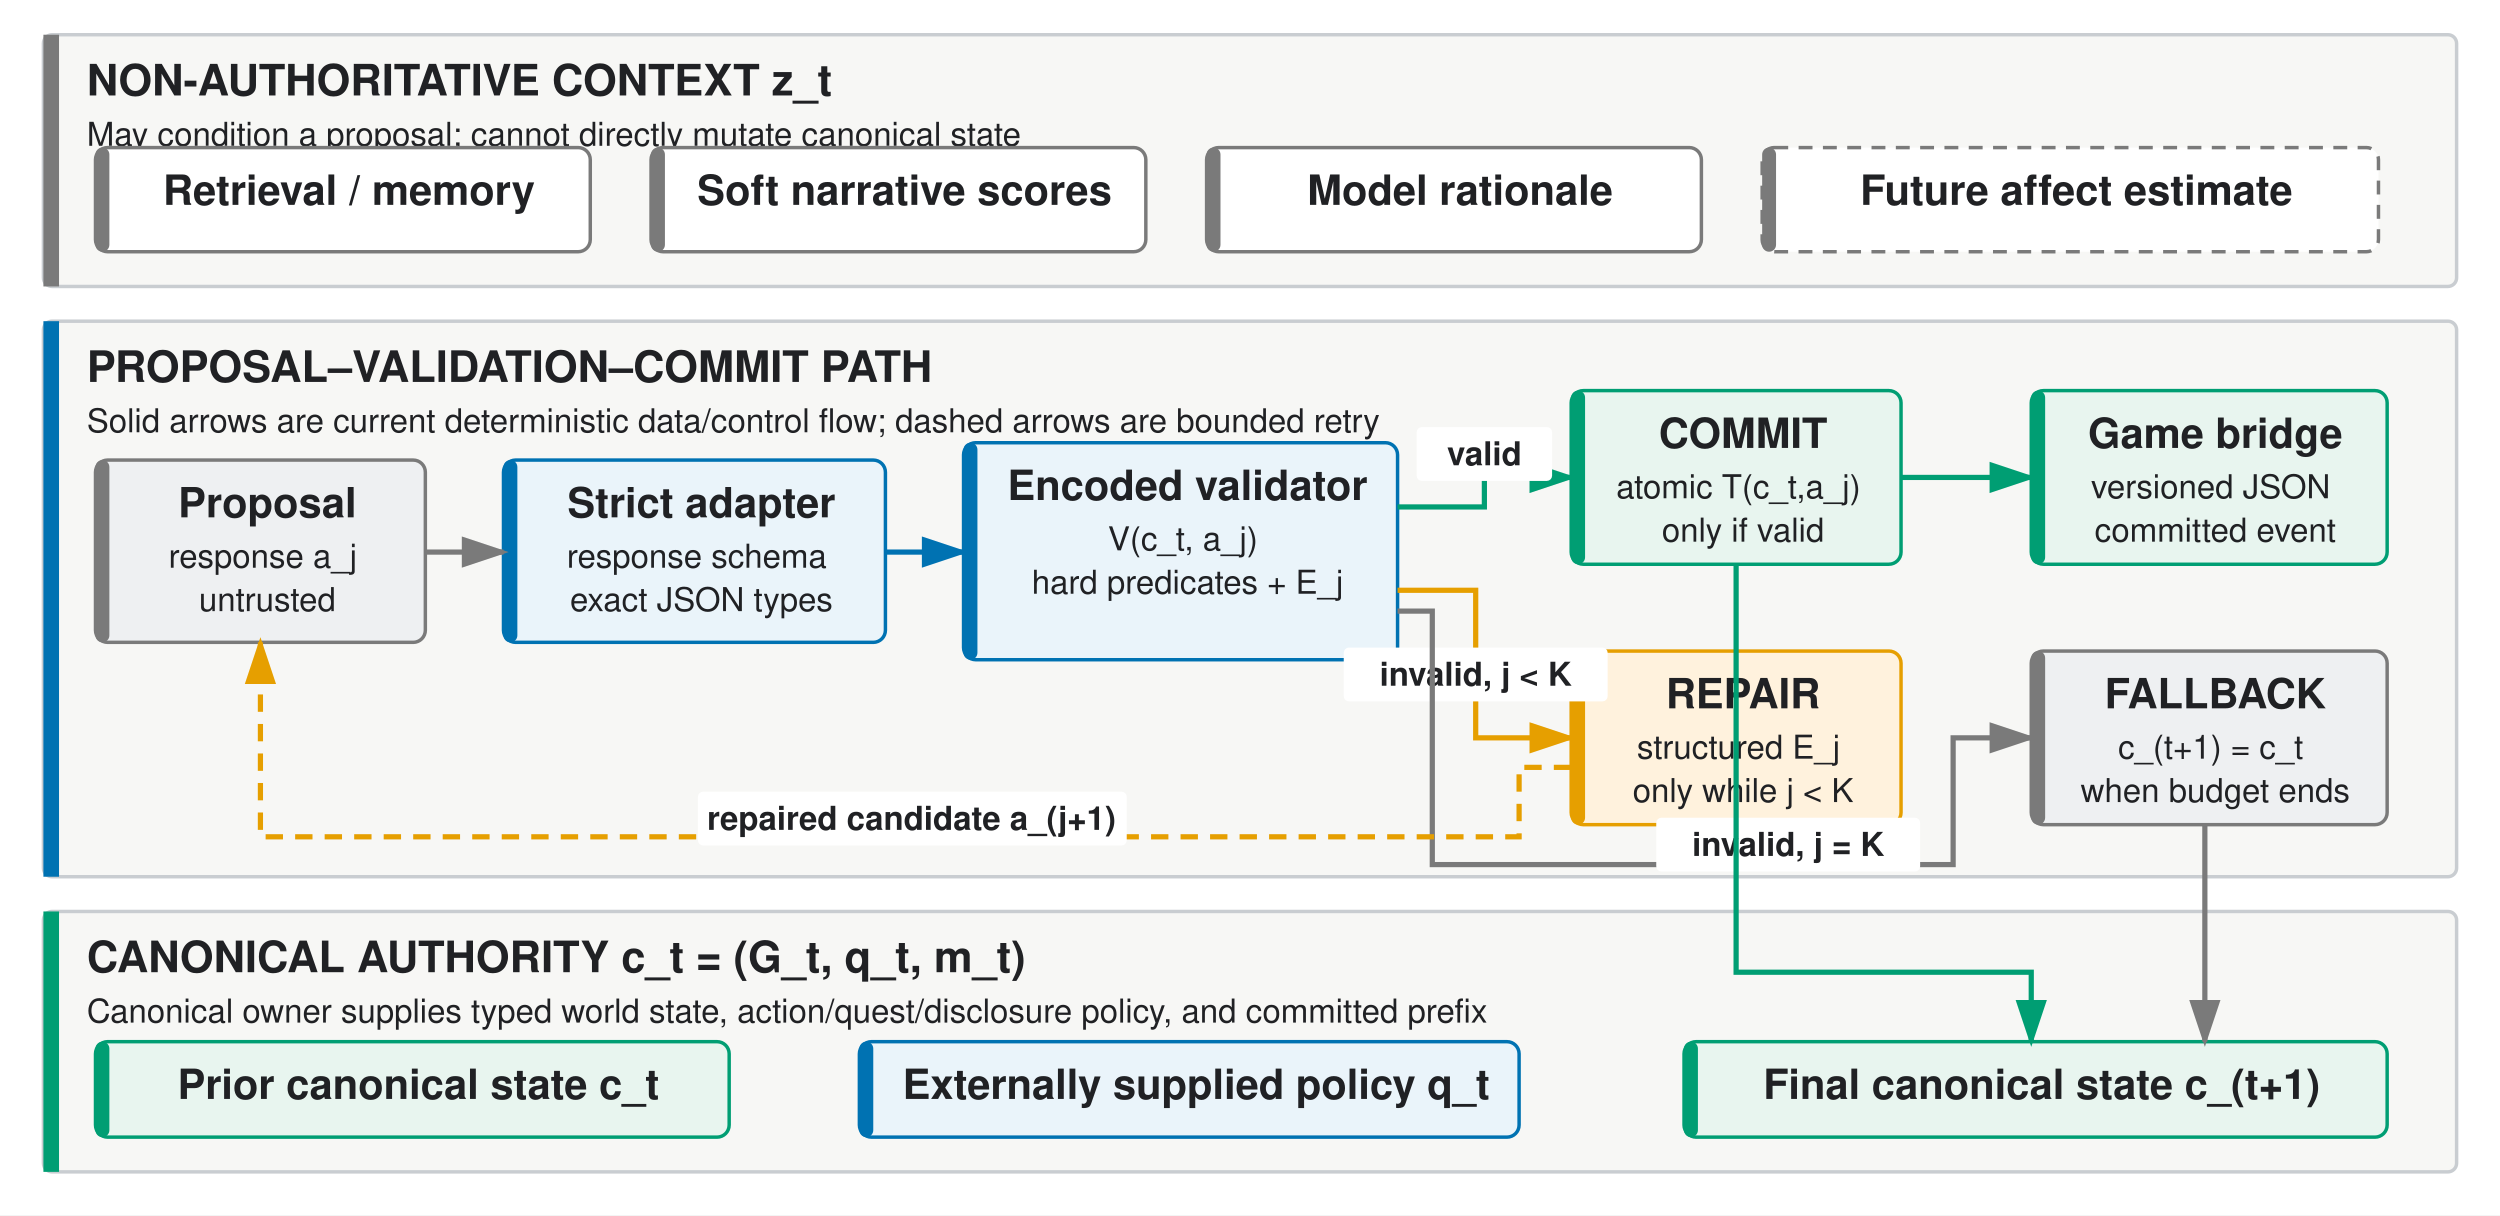
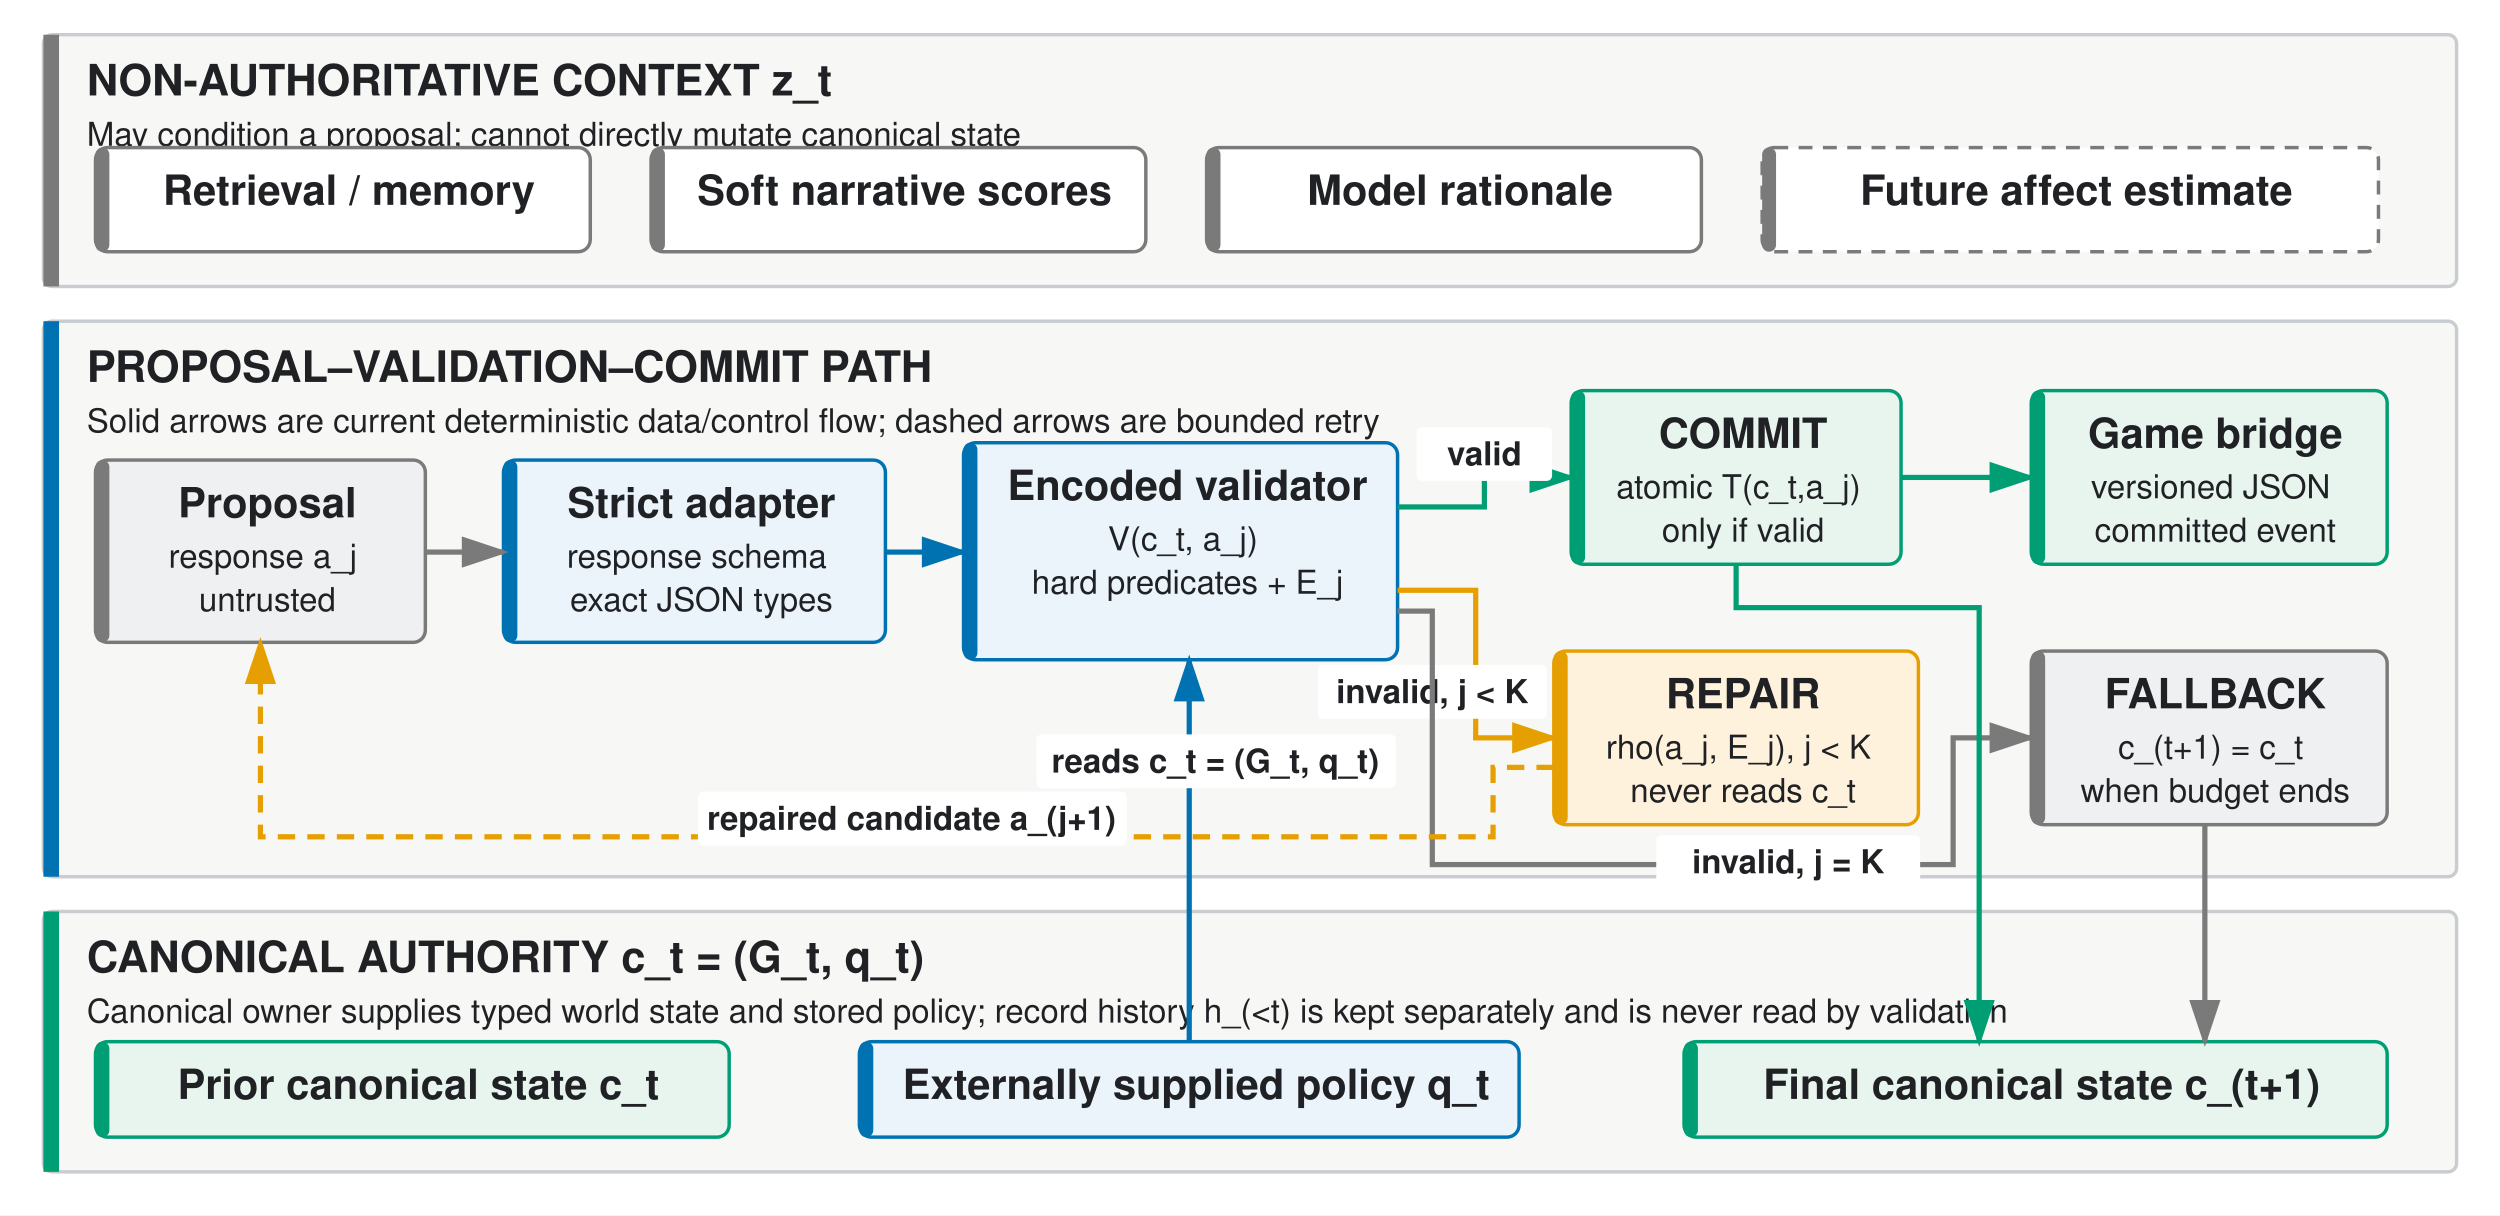
<svg xmlns="http://www.w3.org/2000/svg" width="1440" height="700" viewBox="0 0 1440 700" role="img" aria-labelledby="svg-title svg-desc">
  <defs>
    <marker id="arrow-blue" markerWidth="10" markerHeight="10" refX="8" refY="3" orient="auto" markerUnits="strokeWidth">
      <path d="M0,0 L0,6 L9,3 z" fill="#0072B2" />
    </marker>
    <marker id="arrow-orange" markerWidth="10" markerHeight="10" refX="8" refY="3" orient="auto" markerUnits="strokeWidth">
      <path d="M0,0 L0,6 L9,3 z" fill="#E69F00" />
    </marker>
    <marker id="arrow-green" markerWidth="10" markerHeight="10" refX="8" refY="3" orient="auto" markerUnits="strokeWidth">
      <path d="M0,0 L0,6 L9,3 z" fill="#009E73" />
    </marker>
    <marker id="arrow-gray" markerWidth="10" markerHeight="10" refX="8" refY="3" orient="auto" markerUnits="strokeWidth">
      <path d="M0,0 L0,6 L9,3 z" fill="#7A7A7A" />
    </marker>
    <style>
      text { font-family: Helvetica, Arial, sans-serif; fill: #202124; }
      .section { font-size: 25px; font-weight: 700; }
      .box-title { font-size: 24px; font-weight: 700; }
      .body { font-size: 21px; font-weight: 400; }
      .small { font-size: 19px; font-weight: 400; }
      .note { font-size: 19px; font-style: italic; fill: #5F6368; }
      .arrow-label { font-size: 19px; font-weight: 700; }
    </style>
  </defs>
  <rect x="0" y="0" width="1440" height="700" fill="#FFFFFF" />
  <rect x="25" y="20" width="1390" height="145" rx="5" fill="#F7F7F5" stroke="#C9CDD1" stroke-width="2" />
  <rect x="25" y="20" width="9" height="145" fill="#7A7A7A" />
  <text x="50" y="55" class="section" text-anchor="start">NON-AUTHORITATIVE CONTEXT  z_t</text>
  <text x="50" y="84" class="small" text-anchor="start" fill="#5F6368">May condition a proposal; cannot directly mutate canonical state</text>
  <rect x="55" y="85" width="285" height="60" rx="7" fill="#FFFFFF" stroke="#7A7A7A" stroke-width="2" />
  <rect x="55" y="85" width="8" height="60" rx="4" fill="#7A7A7A" />
  <text x="201" y="118" class="box-title" text-anchor="middle">Retrieval / memory</text>
  <rect x="375" y="85" width="285" height="60" rx="7" fill="#FFFFFF" stroke="#7A7A7A" stroke-width="2" />
  <rect x="375" y="85" width="8" height="60" rx="4" fill="#7A7A7A" />
  <text x="521" y="118" class="box-title" text-anchor="middle">Soft narrative scores</text>
  <rect x="695" y="85" width="285" height="60" rx="7" fill="#FFFFFF" stroke="#7A7A7A" stroke-width="2" />
  <rect x="695" y="85" width="8" height="60" rx="4" fill="#7A7A7A" />
  <text x="841" y="118" class="box-title" text-anchor="middle">Model rationale</text>
  <rect x="1015" y="85" width="355" height="60" rx="7" fill="#FFFFFF" stroke="#7A7A7A" stroke-width="2" stroke-dasharray="8 6" />
  <rect x="1015" y="85" width="8" height="60" rx="4" fill="#7A7A7A" />
  <text x="1196" y="118" class="box-title" text-anchor="middle">Future affect estimate</text>
  <rect x="25" y="185" width="1390" height="320" rx="5" fill="#F7F7F5" stroke="#C9CDD1" stroke-width="2" />
  <rect x="25" y="185" width="9" height="320" fill="#0072B2" />
  <text x="50" y="220" class="section" text-anchor="start">PROPOSAL–VALIDATION–COMMIT PATH</text>
  <text x="50" y="249" class="small" text-anchor="start" fill="#5F6368">Solid arrows are current deterministic data/control flow; dashed arrows are bounded retry</text>
  <rect x="55" y="265" width="190" height="105" rx="7" fill="#EEF0F2" stroke="#7A7A7A" stroke-width="2" />
  <rect x="55" y="265" width="8" height="105" rx="4" fill="#7A7A7A" />
  <text x="154" y="298" class="box-title" text-anchor="middle">Proposal</text>
  <text x="154" y="327" class="small" text-anchor="middle">
    <tspan x="154" dy="0">response a_j</tspan>
    <tspan x="154" dy="25">untrusted</tspan>
  </text>
  <rect x="290" y="265" width="220" height="105" rx="7" fill="#EAF4FA" stroke="#0072B2" stroke-width="2" />
  <rect x="290" y="265" width="8" height="105" rx="4" fill="#0072B2" />
  <text x="404" y="298" class="box-title" text-anchor="middle">Strict adapter</text>
  <text x="404" y="327" class="small" text-anchor="middle">
    <tspan x="404" dy="0">response schema</tspan>
    <tspan x="404" dy="25">exact JSON types</tspan>
  </text>
  <rect x="555" y="255" width="250" height="125" rx="7" fill="#EAF4FA" stroke="#0072B2" stroke-width="2" />
  <rect x="555" y="255" width="8" height="125" rx="4" fill="#0072B2" />
  <text x="684" y="288" class="box-title" text-anchor="middle">Encoded validator</text>
  <text x="684" y="317" class="small" text-anchor="middle">
    <tspan x="684" dy="0">V(c_t, a_j)</tspan>
    <tspan x="684" dy="25">hard predicates + E_j</tspan>
  </text>
  <rect x="905" y="225" width="190" height="100" rx="7" fill="#E8F5EF" stroke="#009E73" stroke-width="2" />
  <rect x="905" y="225" width="8" height="100" rx="4" fill="#009E73" />
  <text x="1004" y="258" class="box-title" text-anchor="middle">COMMIT</text>
  <text x="1004" y="287" class="small" text-anchor="middle">
    <tspan x="1004" dy="0">atomic T(c_t,a_j)</tspan>
    <tspan x="1004" dy="25">only if valid</tspan>
  </text>
  <rect x="1170" y="225" width="205" height="100" rx="7" fill="#E8F5EF" stroke="#009E73" stroke-width="2" />
  <rect x="1170" y="225" width="8" height="100" rx="4" fill="#009E73" />
  <text x="1276" y="258" class="box-title" text-anchor="middle">Game bridge</text>
  <text x="1276" y="287" class="small" text-anchor="middle">
    <tspan x="1276" dy="0">versioned JSON</tspan>
    <tspan x="1276" dy="25">committed event</tspan>
  </text>
-   <rect x="905" y="375" width="190" height="100" rx="7" fill="#FFF2DD" stroke="#E69F00" stroke-width="2" />
-   <rect x="905" y="375" width="8" height="100" rx="4" fill="#E69F00" />
+   <rect x="895" y="375" width="210" height="100" rx="7" fill="#FFF2DD" stroke="#E69F00" stroke-width="2" />
+   <rect x="895" y="375" width="8" height="100" rx="4" fill="#E69F00" />
  <text x="1004" y="408" class="box-title" text-anchor="middle">REPAIR</text>
  <text x="1004" y="437" class="small" text-anchor="middle">
-     <tspan x="1004" dy="0">structured E_j</tspan>
-     <tspan x="1004" dy="25">only while j &lt; K</tspan>
+     <tspan x="1004" dy="0">rho(a_j, E_j), j &lt; K</tspan>
+     <tspan x="1004" dy="25">never reads c_t</tspan>
  </text>
  <rect x="1170" y="375" width="205" height="100" rx="7" fill="#EEF0F2" stroke="#7A7A7A" stroke-width="2" />
  <rect x="1170" y="375" width="8" height="100" rx="4" fill="#7A7A7A" />
  <text x="1276" y="408" class="box-title" text-anchor="middle">FALLBACK</text>
  <text x="1276" y="437" class="small" text-anchor="middle">
    <tspan x="1276" dy="0">c_(t+1) = c_t</tspan>
    <tspan x="1276" dy="25">when budget ends</tspan>
  </text>
  <line x1="245" y1="318" x2="290" y2="318" stroke="#7A7A7A" stroke-width="3" fill="none" marker-end="url(#arrow-gray)" />
  <line x1="510" y1="318" x2="555" y2="318" stroke="#0072B2" stroke-width="3" fill="none" marker-end="url(#arrow-blue)" />
  <path d="M805 292 H855 V275 H905" stroke="#009E73" stroke-width="3" fill="none" marker-end="url(#arrow-green)" />
  <rect x="817" y="247" width="76" height="29" rx="2" fill="#FFFFFF" stroke="#FFFFFF" stroke-width="2" />
  <text x="855" y="268" class="arrow-label" text-anchor="middle" fill="#009E73">valid</text>
  <line x1="1095" y1="275" x2="1170" y2="275" stroke="#009E73" stroke-width="3" fill="none" marker-end="url(#arrow-green)" />
-   <path d="M805 340 H850 V425 H905" stroke="#E69F00" stroke-width="3" fill="none" marker-end="url(#arrow-orange)" />
-   <rect x="775" y="374" width="150" height="29" rx="2" fill="#FFFFFF" stroke="#FFFFFF" stroke-width="2" />
-   <text x="850" y="395" class="arrow-label" text-anchor="middle" fill="#E69F00">invalid, j &lt; K</text>
+   <path d="M805 340 H850 V425 H895" stroke="#E69F00" stroke-width="3" fill="none" marker-end="url(#arrow-orange)" />
+   <rect x="760" y="384" width="130" height="29" rx="2" fill="#FFFFFF" stroke="#FFFFFF" stroke-width="2" />
+   <text x="825" y="405" class="arrow-label" text-anchor="middle" fill="#E69F00">invalid, j &lt; K</text>
  <path d="M805 352 H825 V498 H1125 V425 H1170" stroke="#7A7A7A" stroke-width="3" fill="none" marker-end="url(#arrow-gray)" />
-   <rect x="955" y="472" width="150" height="29" rx="2" fill="#FFFFFF" stroke="#FFFFFF" stroke-width="2" />
-   <text x="1030" y="493" class="arrow-label" text-anchor="middle" fill="#7A7A7A">invalid, j = K</text>
-   <path d="M905 442 H875 V482 H150 V370" stroke="#E69F00" stroke-width="3" fill="none" marker-end="url(#arrow-orange)" stroke-dasharray="10 7" />
+   <rect x="955" y="482" width="150" height="29" rx="2" fill="#FFFFFF" stroke="#FFFFFF" stroke-width="2" />
+   <text x="1030" y="503" class="arrow-label" text-anchor="middle" fill="#7A7A7A">invalid, j = K</text>
+   <path d="M895 442 H860 V482 H150 V370" stroke="#E69F00" stroke-width="3" fill="none" marker-end="url(#arrow-orange)" stroke-dasharray="10 7" />
  <rect x="403" y="457" width="245" height="29" rx="2" fill="#FFFFFF" stroke="#FFFFFF" stroke-width="2" />
  <text x="525" y="478" class="arrow-label" text-anchor="middle" fill="#E69F00">repaired candidate  a_(j+1)</text>
  <rect x="25" y="525" width="1390" height="150" rx="5" fill="#F7F7F5" stroke="#C9CDD1" stroke-width="2" />
  <rect x="25" y="525" width="9" height="150" fill="#009E73" />
-   <text x="50" y="560" class="section" text-anchor="start">CANONICAL AUTHORITY  c_t = (G_t, q_t, m_t)</text>
-   <text x="50" y="589" class="small" text-anchor="start" fill="#5F6368">Canonical owner supplies typed world state, action/quest/disclosure policy, and committed prefix</text>
+   <text x="50" y="560" class="section" text-anchor="start">CANONICAL AUTHORITY  c_t = (G_t, q_t)</text>
+   <text x="50" y="589" class="small" text-anchor="start" fill="#5F6368">Canonical owner supplies typed world state and stored policy; record history h_(&lt;t) is kept separately and is never read by validation</text>
  <rect x="55" y="600" width="365" height="55" rx="7" fill="#E8F5EF" stroke="#009E73" stroke-width="2" />
  <rect x="55" y="600" width="8" height="55" rx="4" fill="#009E73" />
  <text x="241" y="633" class="box-title" text-anchor="middle">Prior canonical state  c_t</text>
  <rect x="495" y="600" width="380" height="55" rx="7" fill="#EAF4FA" stroke="#0072B2" stroke-width="2" />
  <rect x="495" y="600" width="8" height="55" rx="4" fill="#0072B2" />
  <text x="689" y="633" class="box-title" text-anchor="middle">Externally supplied policy  q_t</text>
  <rect x="970" y="600" width="405" height="55" rx="7" fill="#E8F5EF" stroke="#009E73" stroke-width="2" />
  <rect x="970" y="600" width="8" height="55" rx="4" fill="#009E73" />
  <text x="1176" y="633" class="box-title" text-anchor="middle">Final canonical state  c_(t+1)</text>
-   <path d="M1000 325 V560 H1170 V600" stroke="#009E73" stroke-width="3" fill="none" marker-end="url(#arrow-green)" />
+   <path d="M1000 325 V350 H1140 V600" stroke="#009E73" stroke-width="3" fill="none" marker-end="url(#arrow-green)" />
  <path d="M1270 475 V600" stroke="#7A7A7A" stroke-width="3" fill="none" marker-end="url(#arrow-gray)" />
+   <line x1="685" y1="600" x2="685" y2="380" stroke="#0072B2" stroke-width="3" fill="none" marker-end="url(#arrow-blue)" />
+   <rect x="598" y="424" width="205" height="29" rx="2" fill="#FFFFFF" stroke="#FFFFFF" stroke-width="2" />
+   <text x="700" y="445" class="arrow-label" text-anchor="middle" fill="#0072B2">reads c_t = (G_t, q_t)</text>
</svg>
